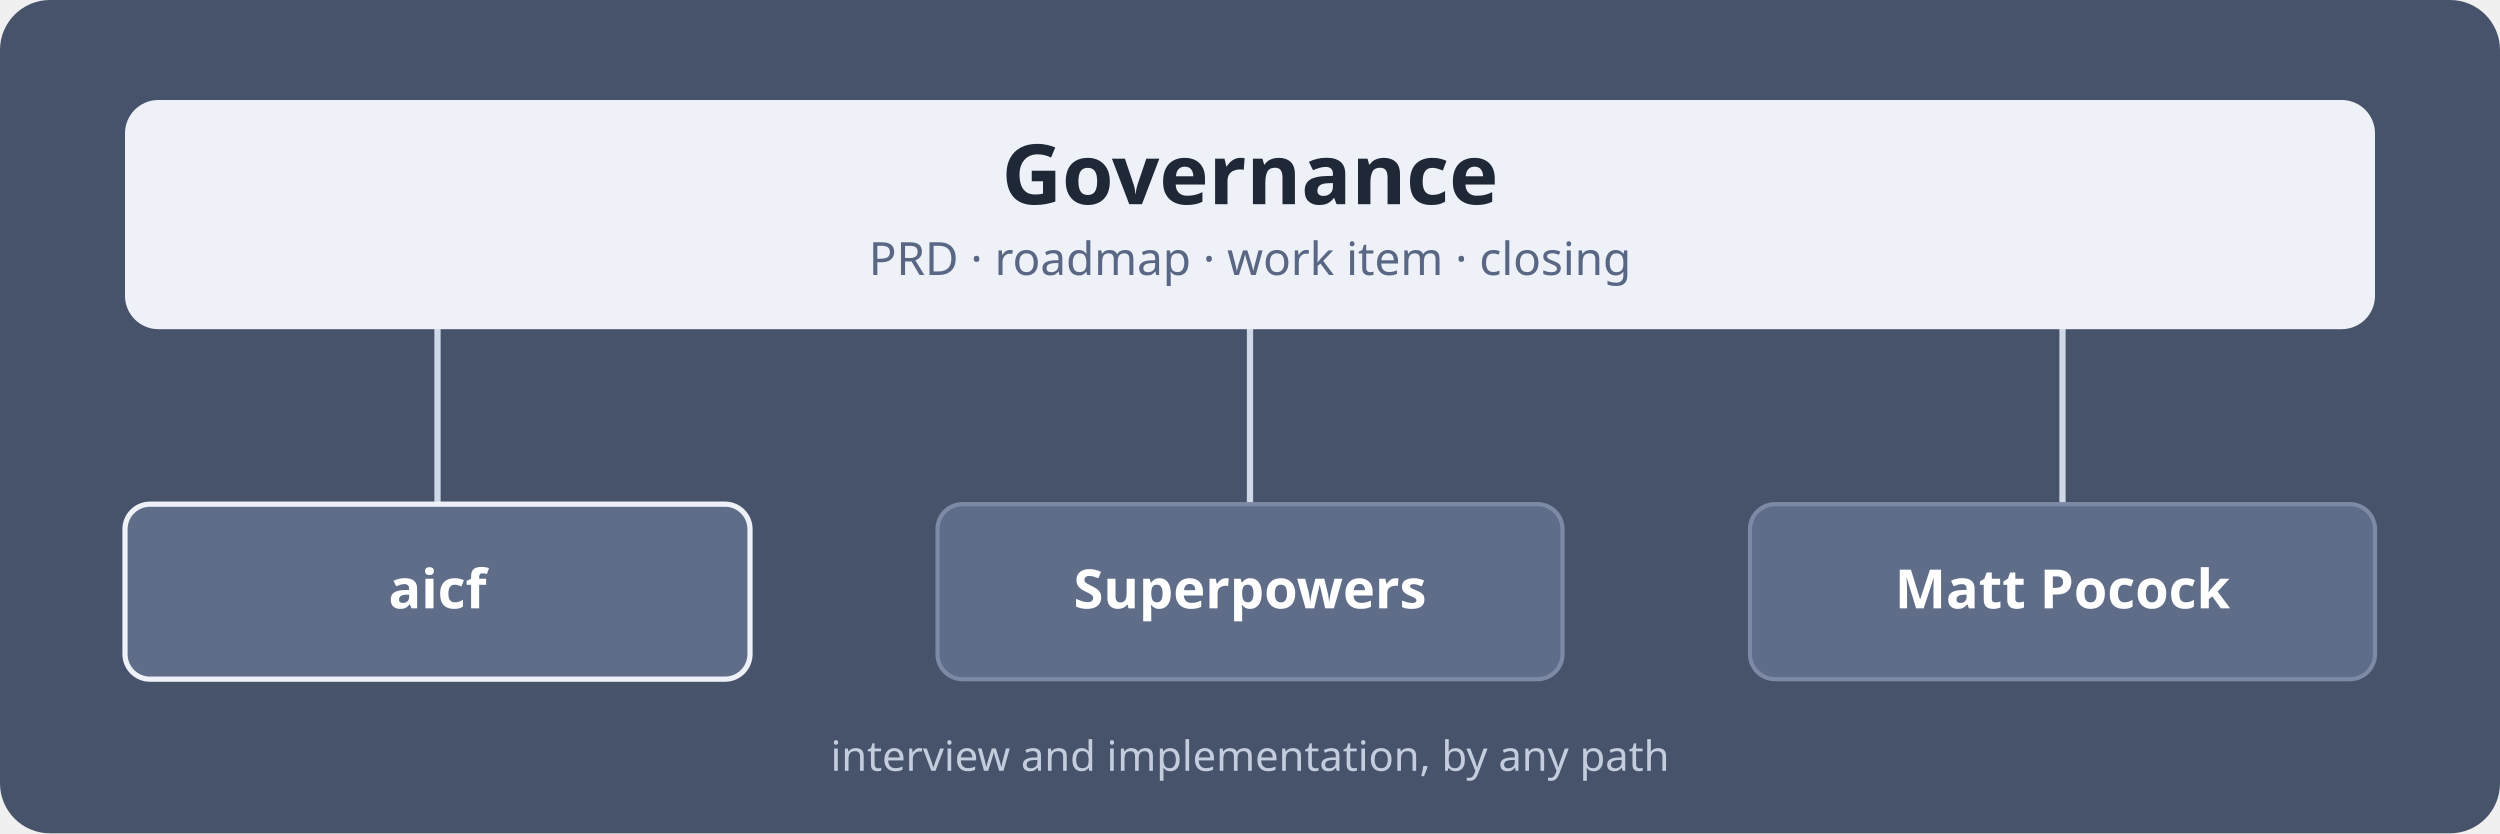
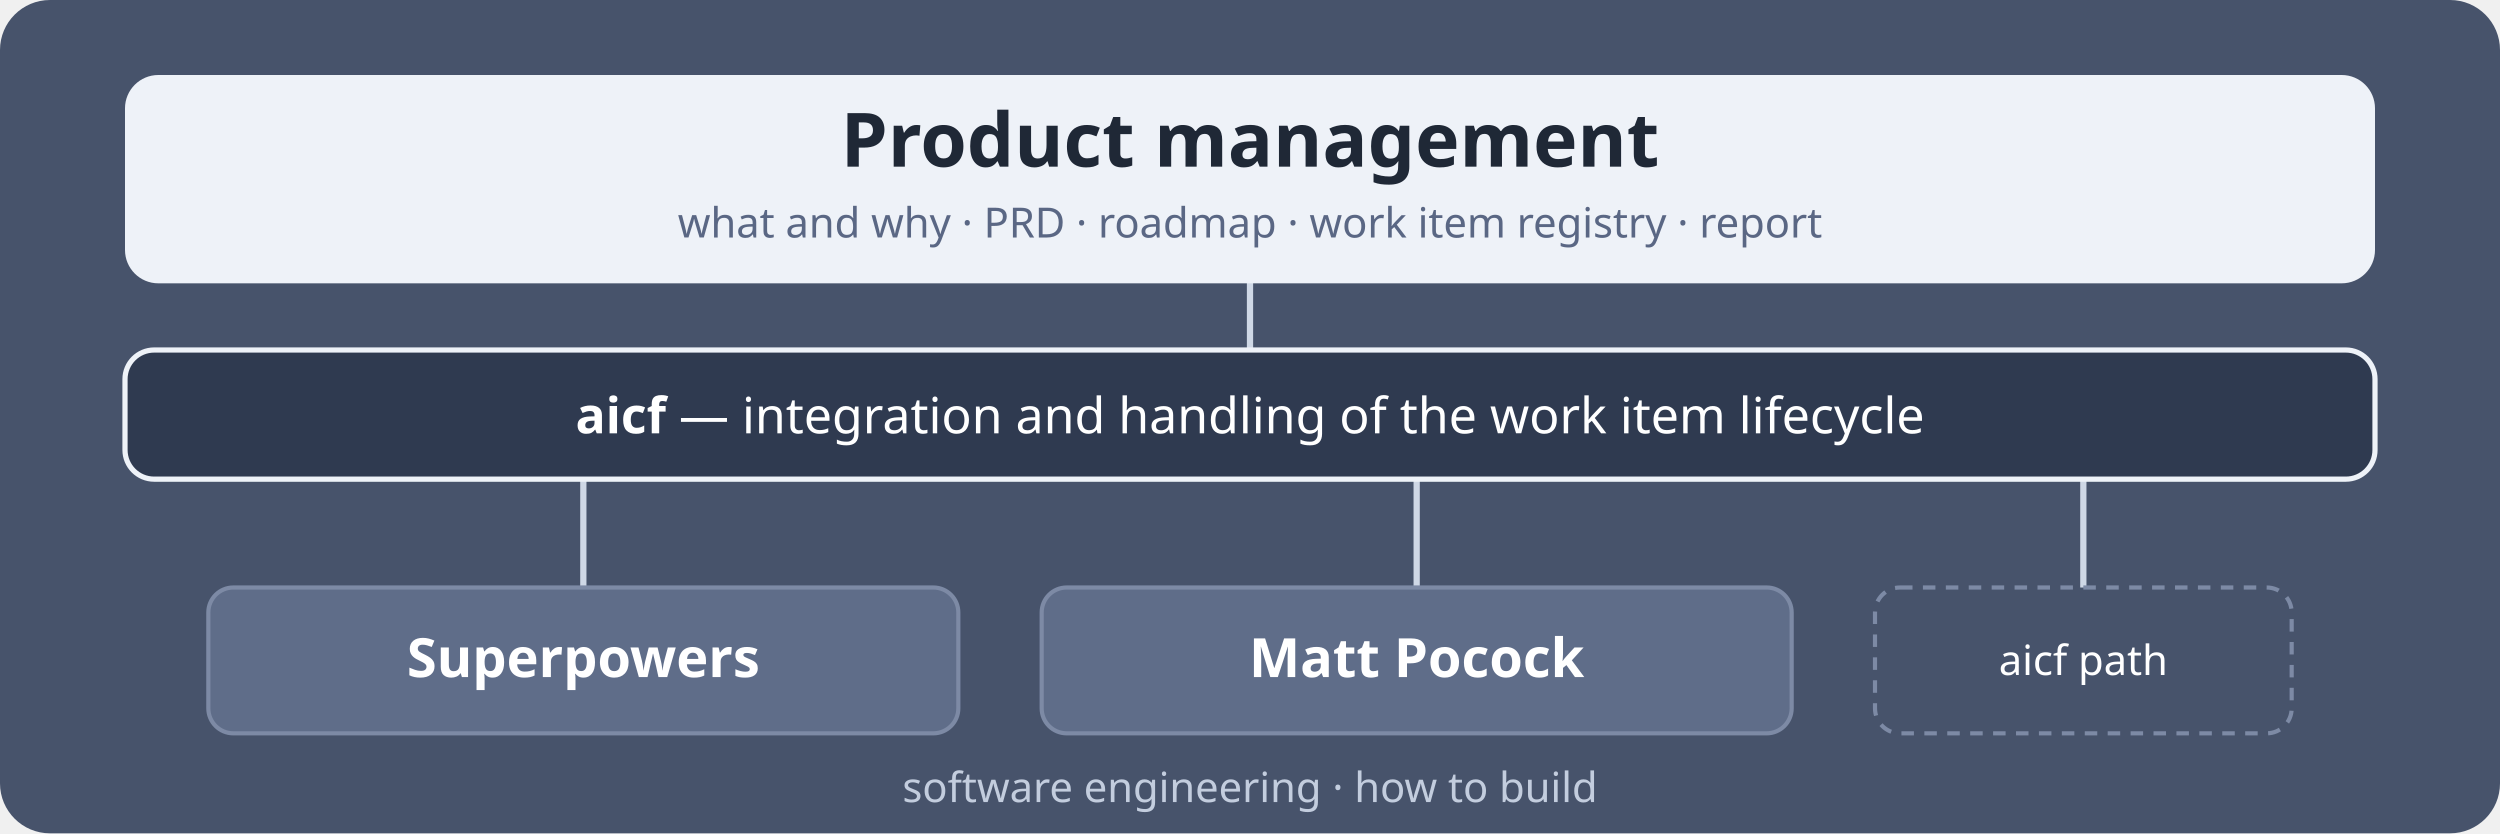
<svg xmlns="http://www.w3.org/2000/svg" viewBox="0 0 1200 400" width="1200" height="400" role="img" aria-labelledby="titulo descricao">
  <rect x="0" y="0" width="1200" height="400" rx="24" fill="#47536b" />
  <g stroke="#cfd8e6" stroke-width="3" stroke-linecap="round">
-     <line x1="210" y1="242" x2="210" y2="158" />
-     <line x1="600" y1="242" x2="600" y2="158" />
-     <line x1="990" y1="242" x2="990" y2="158" />
+     <line x1="600" y1="136" x2="600" y2="168" />
+     <line x1="280" y1="230" x2="280" y2="282" />
+     <line x1="680" y1="230" x2="680" y2="282" />
+     <line x1="1000" y1="230" x2="1000" y2="282" />
  </g>
-   <rect x="60" y="48" width="1080" height="110" rx="16" fill="#eef2f8" />
-   <text x="600" y="98" text-anchor="middle" font-family="system-ui, sans-serif" font-size="40" font-weight="700" fill="#1f2836">Governance</text>
-   <text x="600" y="132" text-anchor="middle" font-family="system-ui, sans-serif" font-size="22" fill="#5a6784">PRD · roadmap · work item · closing</text>
-   <g font-family="system-ui, sans-serif" font-size="26" font-weight="600" fill="#ffffff" text-anchor="middle">
-     <rect x="60" y="242" width="300" height="84" rx="12" fill="#5f6d89" stroke="#eef2f8" stroke-width="2.5" />
-     <text x="210" y="292">aicf</text>
-     <rect x="450" y="242" width="300" height="84" rx="12" fill="#5f6d89" stroke="#7d8aa5" stroke-width="2" />
-     <text x="600" y="292">Superpowers</text>
-     <rect x="840" y="242" width="300" height="84" rx="12" fill="#5f6d89" stroke="#7d8aa5" stroke-width="2" />
-     <text x="990" y="292">Matt Pocock</text>
+   <rect x="60" y="36" width="1080" height="100" rx="16" fill="#eef2f8" />
+   <text x="600" y="80" text-anchor="middle" font-family="system-ui, sans-serif" font-size="36" font-weight="700" fill="#1f2836">Product management</text>
+   <text x="600" y="114" text-anchor="middle" font-family="system-ui, sans-serif" font-size="20" fill="#5a6784">what and why · PRD · roadmap · work item registry · report</text>
+   <rect x="60" y="168" width="1080" height="62" rx="14" fill="#2f3a50" stroke="#eef2f8" stroke-width="2.5" />
+   <text x="600" y="208" text-anchor="middle" font-family="system-ui, sans-serif" font-size="24" fill="#ffffff">
+     <tspan font-weight="700">aicf</tspan> — integration and handling of the work item lifecycle</text>
+   <g font-family="system-ui, sans-serif" fill="#ffffff" text-anchor="middle">
+     <rect x="100" y="282" width="360" height="70" rx="12" fill="#5f6d89" stroke="#7d8aa5" stroke-width="2" />
+     <text x="280" y="325" font-size="26" font-weight="600">Superpowers</text>
+     <rect x="500" y="282" width="360" height="70" rx="12" fill="#5f6d89" stroke="#7d8aa5" stroke-width="2" />
+     <text x="680" y="325" font-size="26" font-weight="600">Matt Pocock</text>
+     <rect x="900" y="282" width="200" height="70" rx="12" fill="#47536b" stroke="#7d8aa5" stroke-width="2" stroke-dasharray="6 5" />
+     <text x="1000" y="324" font-size="20">aicf path</text>
  </g>
-   <text x="600" y="370" text-anchor="middle" font-family="system-ui, sans-serif" font-size="20" fill="#c3cdde">interview and implementation, by any path</text>
+   <text x="600" y="385" text-anchor="middle" font-family="system-ui, sans-serif" font-size="20" fill="#c3cdde">software engineering · how to build</text>
</svg>
